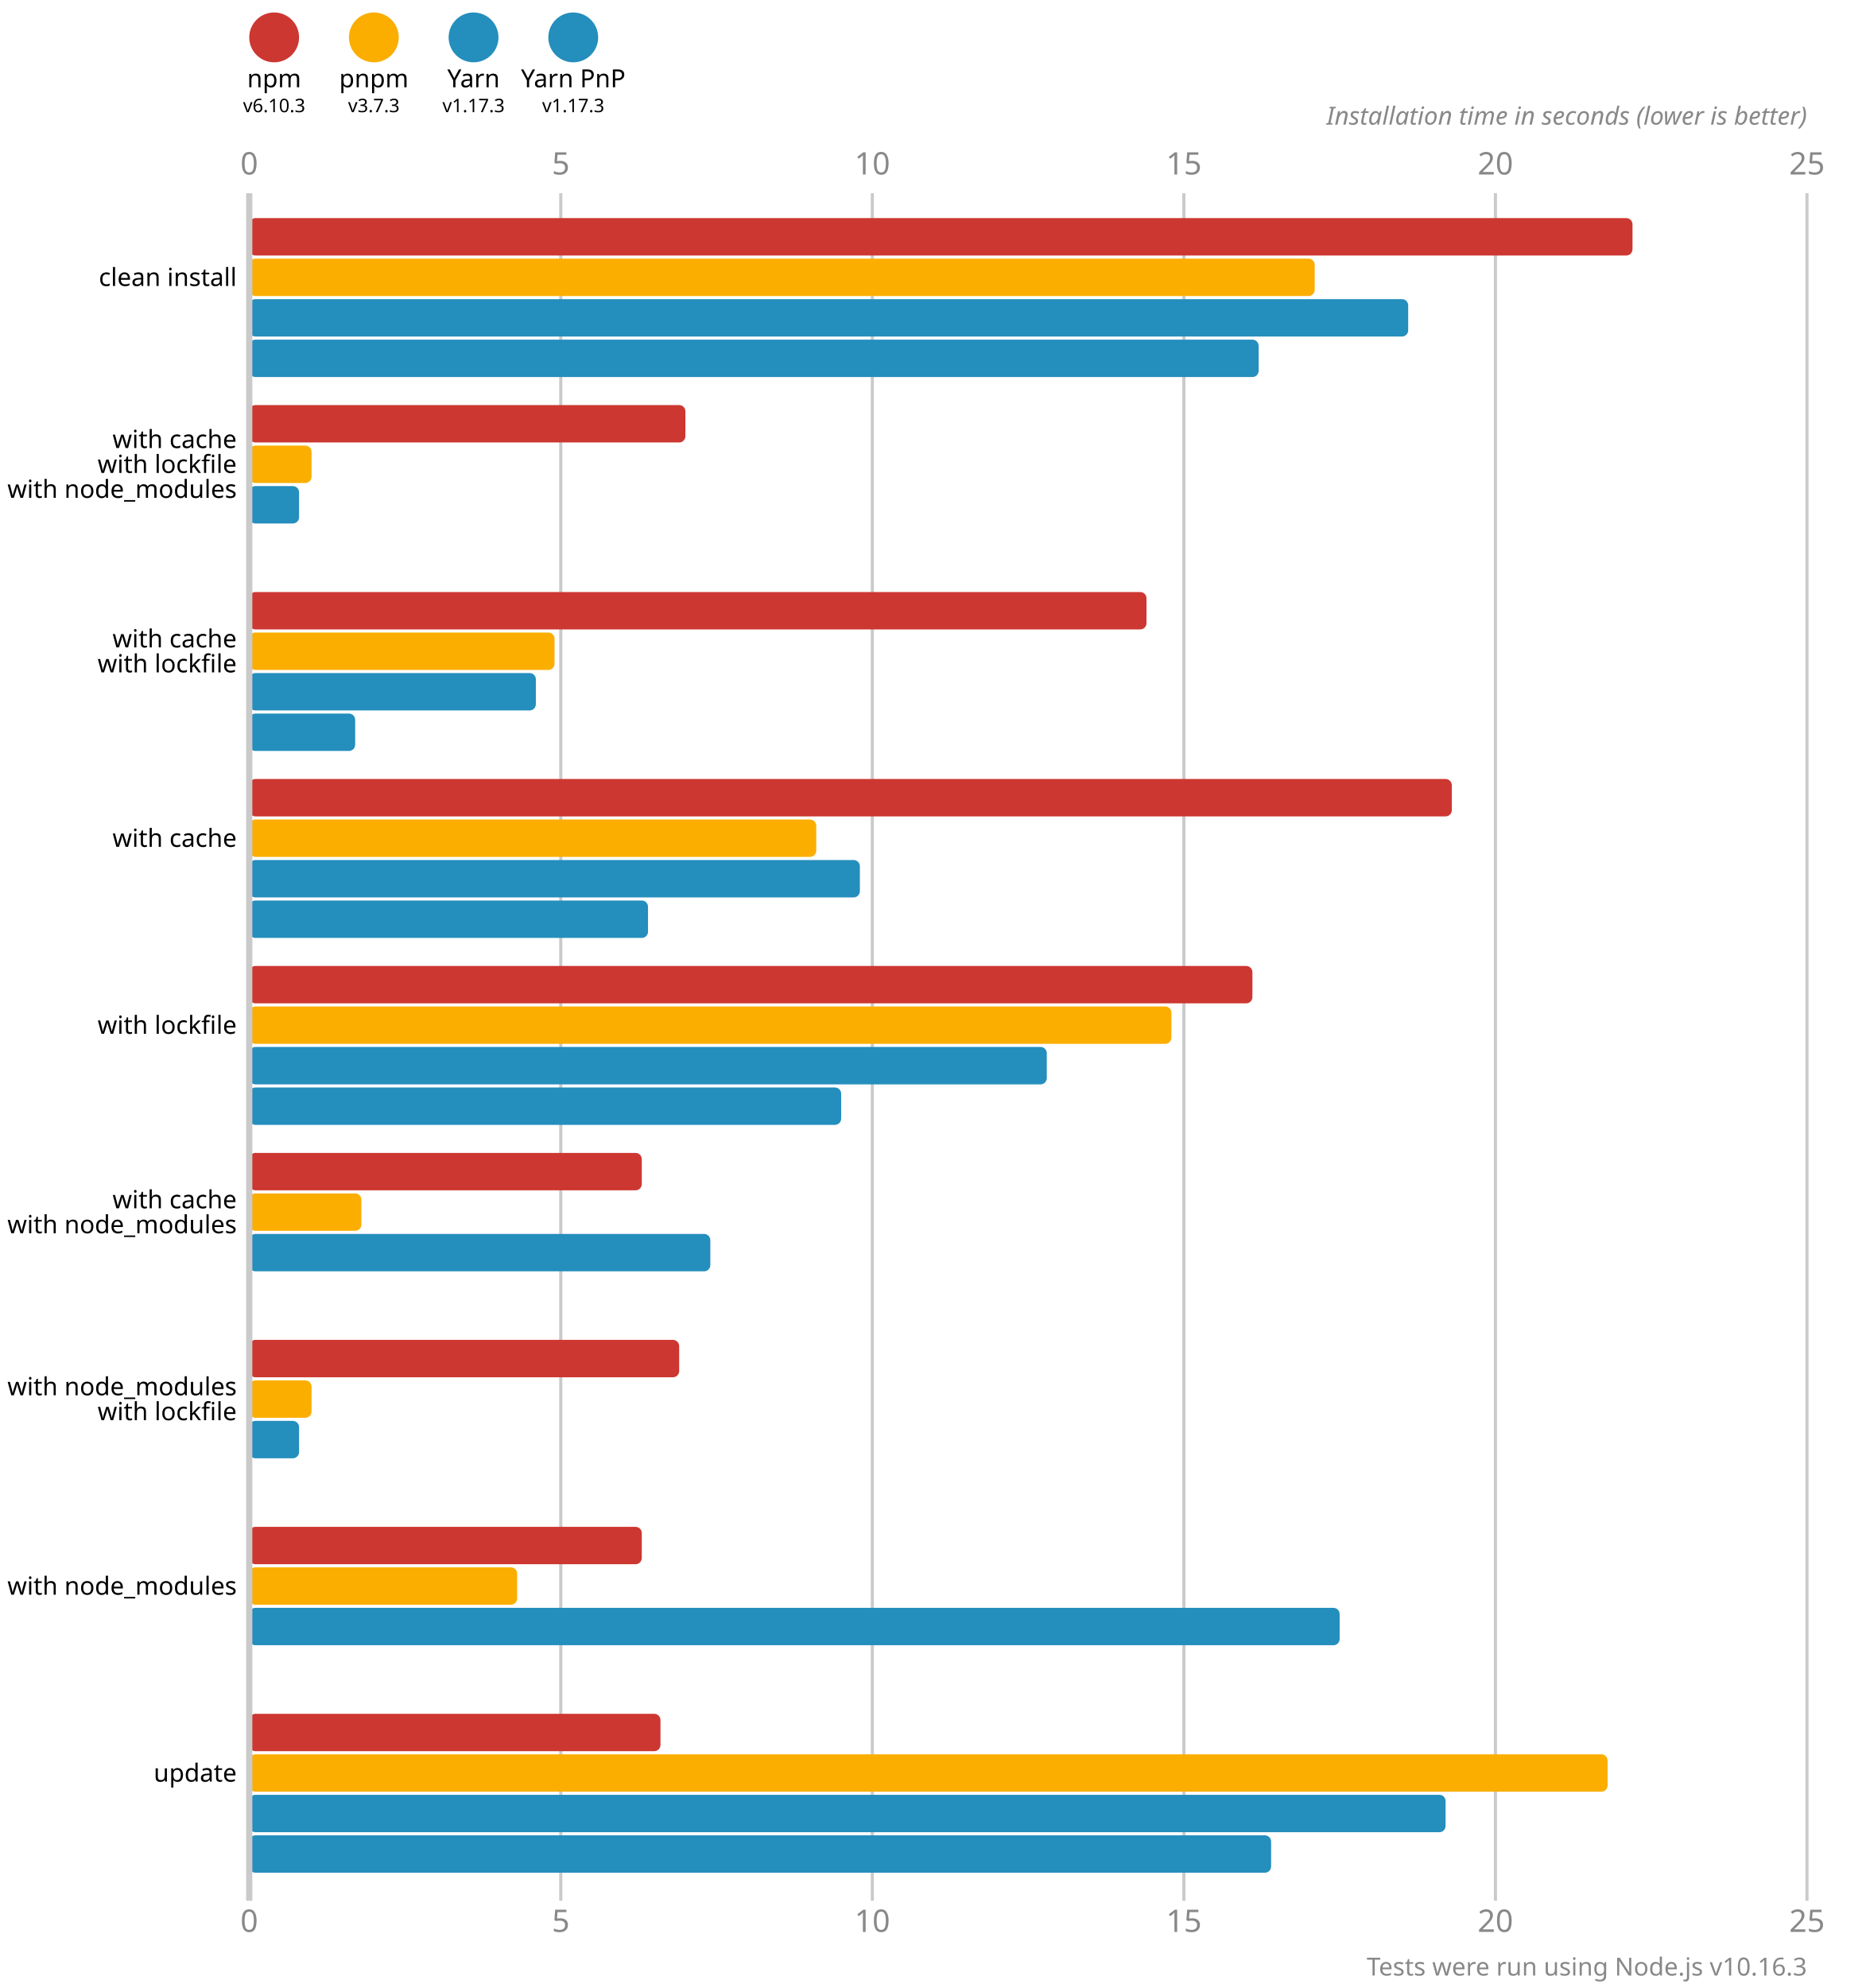
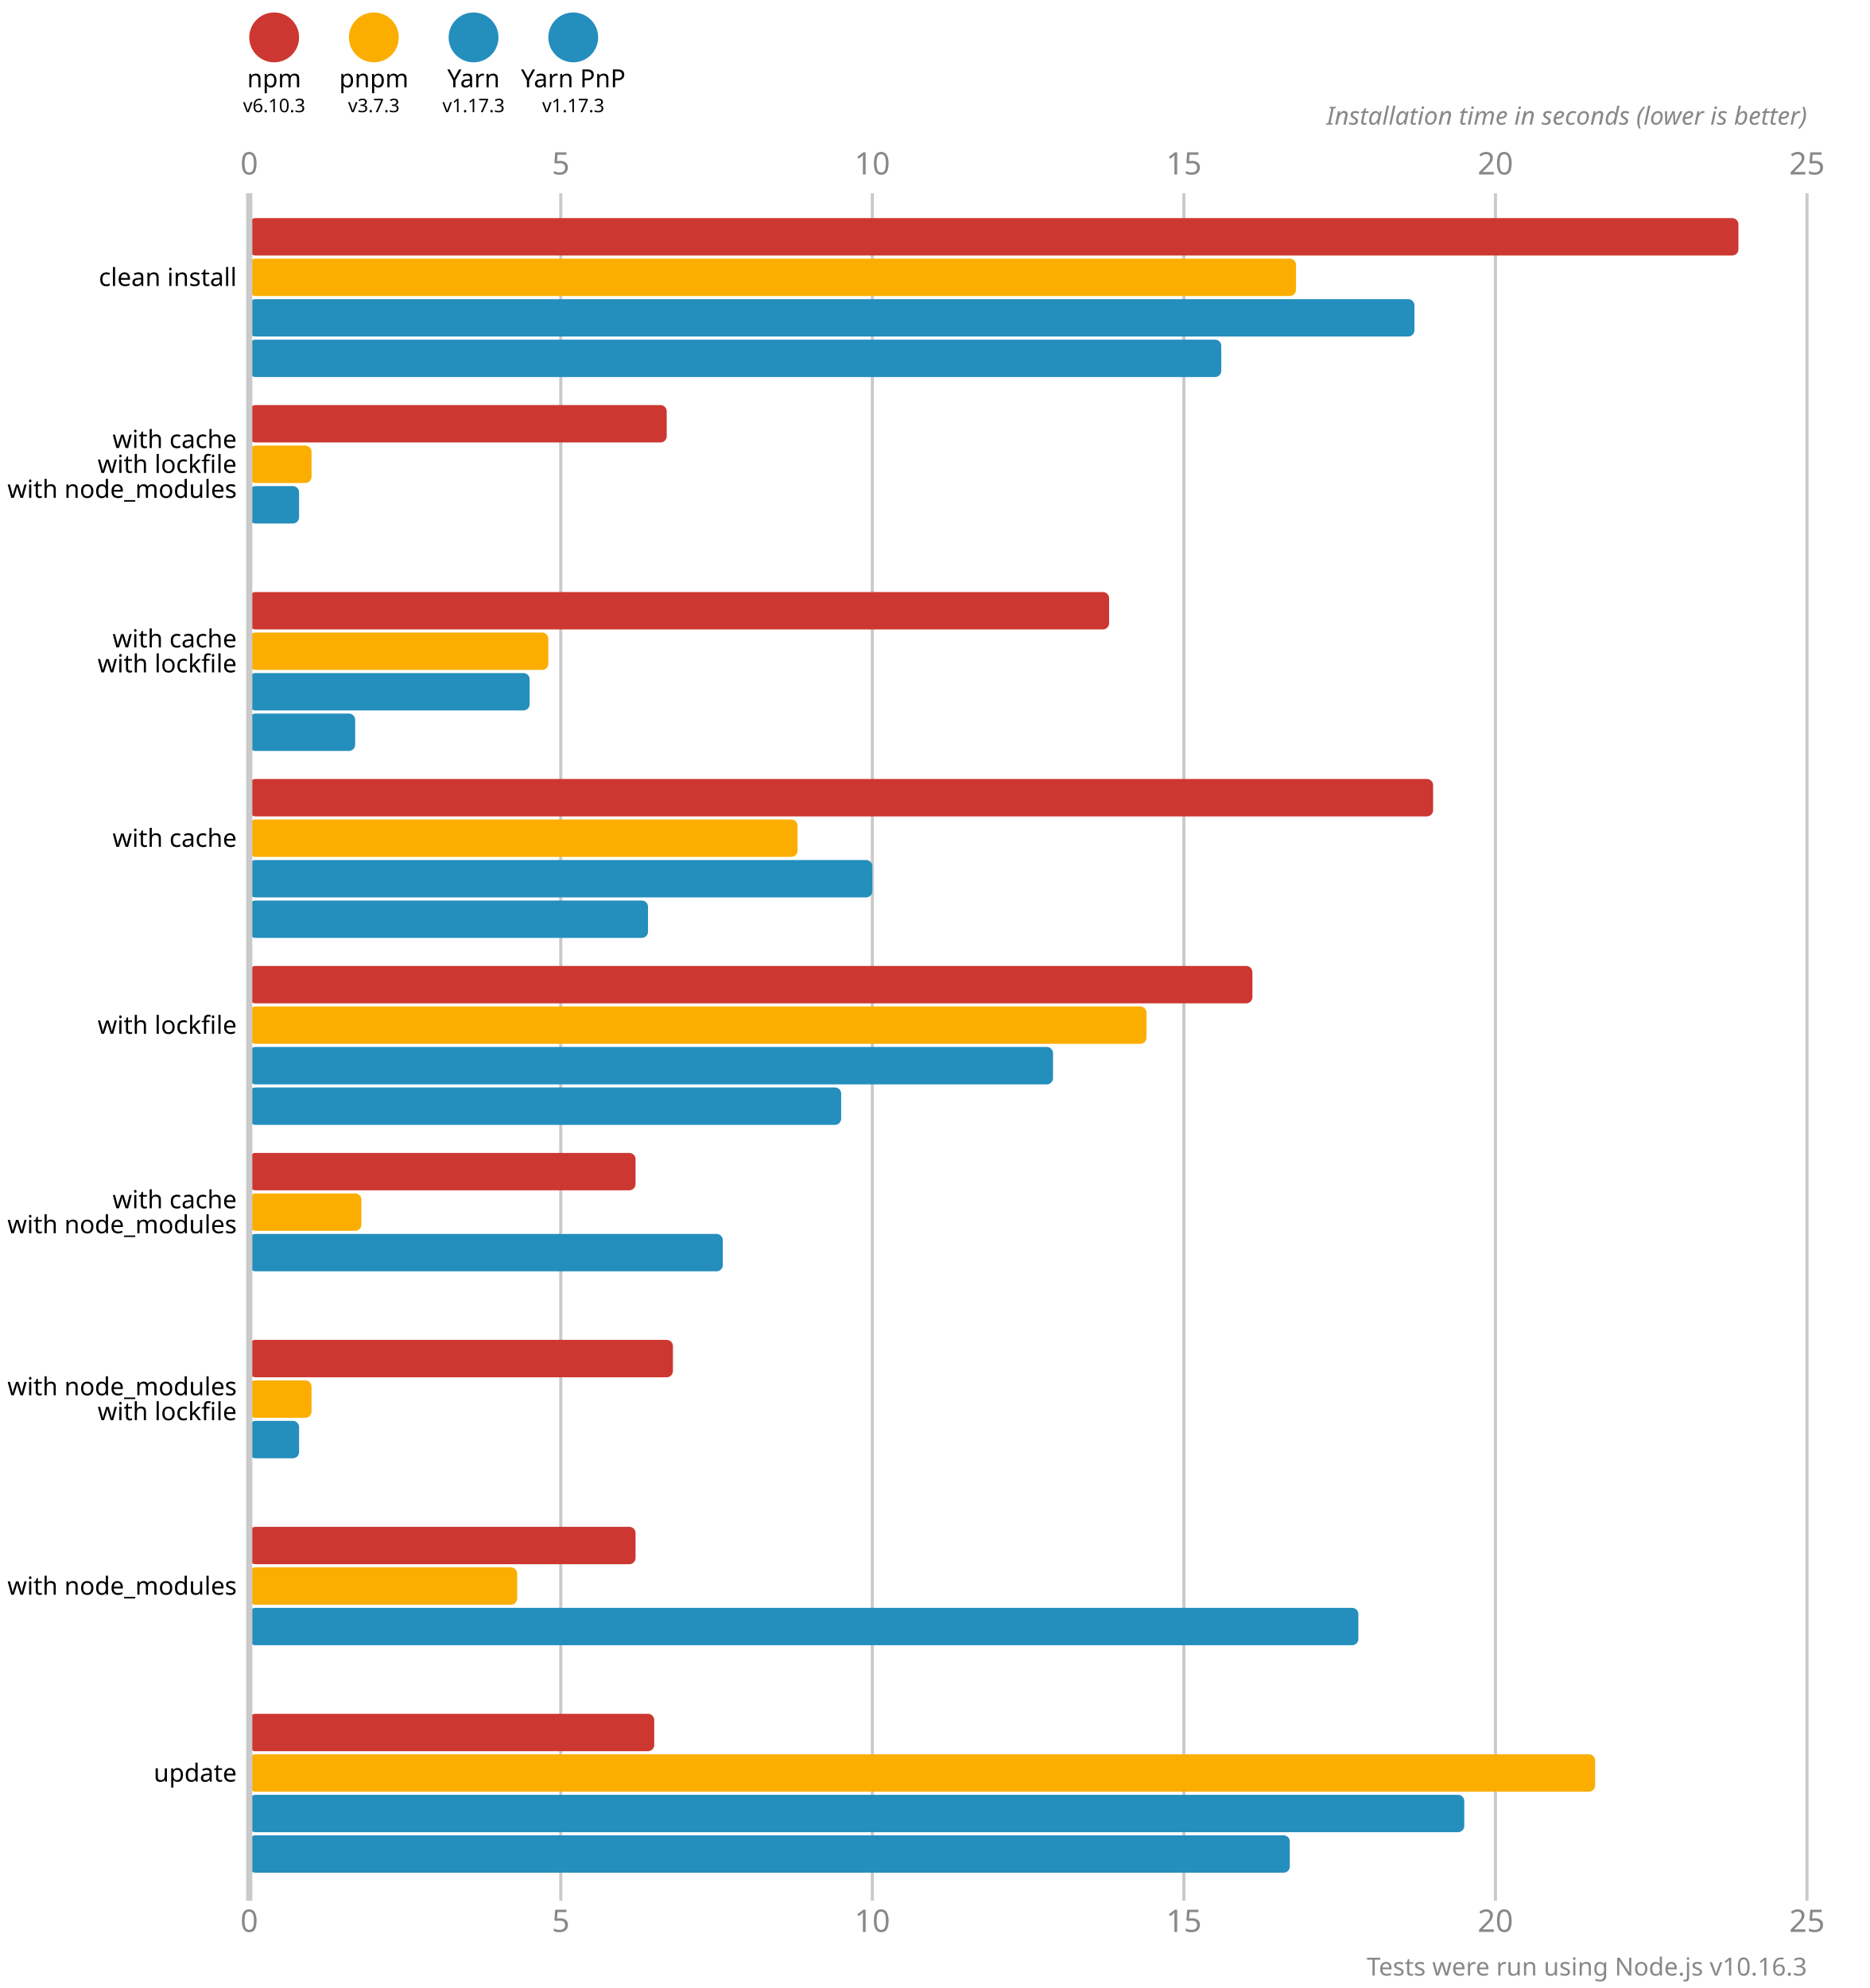
<svg xmlns="http://www.w3.org/2000/svg" version="1.1" viewBox="0 0 300 319">
  <style>
    .font { font-family: sans-serif; }
    .s3 { font-size: 3px; }
    .s4 { font-size: 4px; }
    .s5 { font-size: 5px; }
    .line { stroke: #cacaca; }
    .width { stroke-width: 0.5; }
    .text { fill: #888; }
  </style>
  <circle cx="44" cy="6" r="4" fill="#cd3731" />
  <text x="44" y="14" class="font s4" text-anchor="middle">npm</text>
  <text x="44" y="18" class="font s3" text-anchor="middle">v6.10.3</text>
  <circle cx="60" cy="6" r="4" fill="#fbae00" />
  <text x="60" y="14" class="font s4" text-anchor="middle">pnpm</text>
  <text x="60" y="18" class="font s3" text-anchor="middle">v3.7.3</text>
  <circle cx="76" cy="6" r="4" fill="#248ebd" />
  <text x="76" y="14" class="font s4" text-anchor="middle">Yarn</text>
  <text x="76" y="18" class="font s3" text-anchor="middle">v1.17.3</text>
  <circle cx="92" cy="6" r="4" fill="#248ebd" />
  <text x="92" y="14" class="font s4" text-anchor="middle">Yarn PnP</text>
  <text x="92" y="18" class="font s3" text-anchor="middle">v1.17.3</text>
  <text x="40" y="28" class="font s5 text" text-anchor="middle">0</text>
  <text x="40" y="310" class="font s5 text" text-anchor="middle">0</text>
  <line x1="90" y1="31" x2="90" y2="305" class="line width" />
  <text x="90" y="28" class="font s5 text" text-anchor="middle">5</text>
  <text x="90" y="310" class="font s5 text" text-anchor="middle">5</text>
  <line x1="140" y1="31" x2="140" y2="305" class="line width" />
  <text x="140" y="28" class="font s5 text" text-anchor="middle">10</text>
  <text x="140" y="310" class="font s5 text" text-anchor="middle">10</text>
  <line x1="190" y1="31" x2="190" y2="305" class="line width" />
  <text x="190" y="28" class="font s5 text" text-anchor="middle">15</text>
  <text x="190" y="310" class="font s5 text" text-anchor="middle">15</text>
  <line x1="240" y1="31" x2="240" y2="305" class="line width" />
  <text x="240" y="28" class="font s5 text" text-anchor="middle">20</text>
  <text x="240" y="310" class="font s5 text" text-anchor="middle">20</text>
  <line x1="290" y1="31" x2="290" y2="305" class="line width" />
  <text x="290" y="28" class="font s5 text" text-anchor="middle">25</text>
  <text x="290" y="310" class="font s5 text" text-anchor="middle">25</text>
  <text x="290" y="20" class="font s4 text" font-style="italic" text-anchor="end">Installation time in seconds (lower is better)</text>
-   <rect x="40" y="35" width="222" height="6" fill="#cd3731" rx="1" ry="1" />
-   <rect x="40" y="41.5" width="171" height="6" fill="#fbae00" rx="1" ry="1" />
-   <rect x="40" y="48" width="186" height="6" fill="#248ebd" rx="1" ry="1" />
-   <rect x="40" y="54.5" width="162" height="6" fill="#248ebd" rx="1" ry="1" />
-   <rect x="40" y="65" width="70" height="6" fill="#cd3731" rx="1" ry="1" />
+   <rect x="40" y="35" width="239" height="6" fill="#cd3731" rx="1" ry="1" />
+   <rect x="40" y="41.5" width="168" height="6" fill="#fbae00" rx="1" ry="1" />
+   <rect x="40" y="48" width="187" height="6" fill="#248ebd" rx="1" ry="1" />
+   <rect x="40" y="54.5" width="156" height="6" fill="#248ebd" rx="1" ry="1" />
+   <rect x="40" y="65" width="67" height="6" fill="#cd3731" rx="1" ry="1" />
  <rect x="40" y="71.5" width="10" height="6" fill="#fbae00" rx="1" ry="1" />
  <rect x="40" y="78" width="8" height="6" fill="#248ebd" rx="1" ry="1" />
  <rect x="40" y="84.5" width="0" height="6" fill="#248ebd" rx="1" ry="1" />
-   <rect x="40" y="95" width="144" height="6" fill="#cd3731" rx="1" ry="1" />
-   <rect x="40" y="101.5" width="49" height="6" fill="#fbae00" rx="1" ry="1" />
-   <rect x="40" y="108" width="46" height="6" fill="#248ebd" rx="1" ry="1" />
+   <rect x="40" y="95" width="138" height="6" fill="#cd3731" rx="1" ry="1" />
+   <rect x="40" y="101.5" width="48" height="6" fill="#fbae00" rx="1" ry="1" />
+   <rect x="40" y="108" width="45" height="6" fill="#248ebd" rx="1" ry="1" />
  <rect x="40" y="114.5" width="17" height="6" fill="#248ebd" rx="1" ry="1" />
-   <rect x="40" y="125" width="193" height="6" fill="#cd3731" rx="1" ry="1" />
-   <rect x="40" y="131.5" width="91" height="6" fill="#fbae00" rx="1" ry="1" />
-   <rect x="40" y="138" width="98" height="6" fill="#248ebd" rx="1" ry="1" />
+   <rect x="40" y="125" width="190" height="6" fill="#cd3731" rx="1" ry="1" />
+   <rect x="40" y="131.5" width="88" height="6" fill="#fbae00" rx="1" ry="1" />
+   <rect x="40" y="138" width="100" height="6" fill="#248ebd" rx="1" ry="1" />
  <rect x="40" y="144.5" width="64" height="6" fill="#248ebd" rx="1" ry="1" />
  <rect x="40" y="155" width="161" height="6" fill="#cd3731" rx="1" ry="1" />
-   <rect x="40" y="161.5" width="148" height="6" fill="#fbae00" rx="1" ry="1" />
-   <rect x="40" y="168" width="128" height="6" fill="#248ebd" rx="1" ry="1" />
+   <rect x="40" y="161.5" width="144" height="6" fill="#fbae00" rx="1" ry="1" />
+   <rect x="40" y="168" width="129" height="6" fill="#248ebd" rx="1" ry="1" />
  <rect x="40" y="174.5" width="95" height="6" fill="#248ebd" rx="1" ry="1" />
-   <rect x="40" y="185" width="63" height="6" fill="#cd3731" rx="1" ry="1" />
+   <rect x="40" y="185" width="62" height="6" fill="#cd3731" rx="1" ry="1" />
  <rect x="40" y="191.5" width="18" height="6" fill="#fbae00" rx="1" ry="1" />
-   <rect x="40" y="198" width="74" height="6" fill="#248ebd" rx="1" ry="1" />
+   <rect x="40" y="198" width="76" height="6" fill="#248ebd" rx="1" ry="1" />
  <rect x="40" y="204.5" width="0" height="6" fill="#248ebd" rx="1" ry="1" />
-   <rect x="40" y="215" width="69" height="6" fill="#cd3731" rx="1" ry="1" />
+   <rect x="40" y="215" width="68" height="6" fill="#cd3731" rx="1" ry="1" />
  <rect x="40" y="221.5" width="10" height="6" fill="#fbae00" rx="1" ry="1" />
  <rect x="40" y="228" width="8" height="6" fill="#248ebd" rx="1" ry="1" />
  <rect x="40" y="234.5" width="0" height="6" fill="#248ebd" rx="1" ry="1" />
-   <rect x="40" y="245" width="63" height="6" fill="#cd3731" rx="1" ry="1" />
+   <rect x="40" y="245" width="62" height="6" fill="#cd3731" rx="1" ry="1" />
  <rect x="40" y="251.5" width="43" height="6" fill="#fbae00" rx="1" ry="1" />
-   <rect x="40" y="258" width="175" height="6" fill="#248ebd" rx="1" ry="1" />
+   <rect x="40" y="258" width="178" height="6" fill="#248ebd" rx="1" ry="1" />
  <rect x="40" y="264.5" width="0" height="6" fill="#248ebd" rx="1" ry="1" />
-   <rect x="40" y="275" width="66" height="6" fill="#cd3731" rx="1" ry="1" />
-   <rect x="40" y="281.5" width="218" height="6" fill="#fbae00" rx="1" ry="1" />
-   <rect x="40" y="288" width="192" height="6" fill="#248ebd" rx="1" ry="1" />
-   <rect x="40" y="294.5" width="164" height="6" fill="#248ebd" rx="1" ry="1" />
+   <rect x="40" y="275" width="65" height="6" fill="#cd3731" rx="1" ry="1" />
+   <rect x="40" y="281.5" width="216" height="6" fill="#fbae00" rx="1" ry="1" />
+   <rect x="40" y="288" width="195" height="6" fill="#248ebd" rx="1" ry="1" />
+   <rect x="40" y="294.5" width="167" height="6" fill="#248ebd" rx="1" ry="1" />
  <line x1="40" y1="31" x2="40" y2="305" class="line" />
  <text x="38" y="44.5" class="font s4" dominant-baseline="middle" text-anchor="end">clean install</text>
  <text x="38" y="70.5" class="font s4" dominant-baseline="middle" text-anchor="end">with cache</text>
  <text x="38" y="74.5" class="font s4" dominant-baseline="middle" text-anchor="end">with lockfile</text>
  <text x="38" y="78.5" class="font s4" dominant-baseline="middle" text-anchor="end">with node_modules</text>
  <text x="38" y="102.5" class="font s4" dominant-baseline="middle" text-anchor="end">with cache</text>
  <text x="38" y="106.5" class="font s4" dominant-baseline="middle" text-anchor="end">with lockfile</text>
  <text x="38" y="134.5" class="font s4" dominant-baseline="middle" text-anchor="end">with cache</text>
  <text x="38" y="164.5" class="font s4" dominant-baseline="middle" text-anchor="end">with lockfile</text>
  <text x="38" y="192.5" class="font s4" dominant-baseline="middle" text-anchor="end">with cache</text>
  <text x="38" y="196.5" class="font s4" dominant-baseline="middle" text-anchor="end">with node_modules</text>
  <text x="38" y="222.5" class="font s4" dominant-baseline="middle" text-anchor="end">with node_modules</text>
  <text x="38" y="226.5" class="font s4" dominant-baseline="middle" text-anchor="end">with lockfile</text>
  <text x="38" y="254.5" class="font s4" dominant-baseline="middle" text-anchor="end">with node_modules</text>
  <text x="38" y="284.5" class="font s4" dominant-baseline="middle" text-anchor="end">update</text>
  <text x="290" y="317" class="font s4 text" text-anchor="end">Tests were run using Node.js v10.16.3</text>
</svg>
